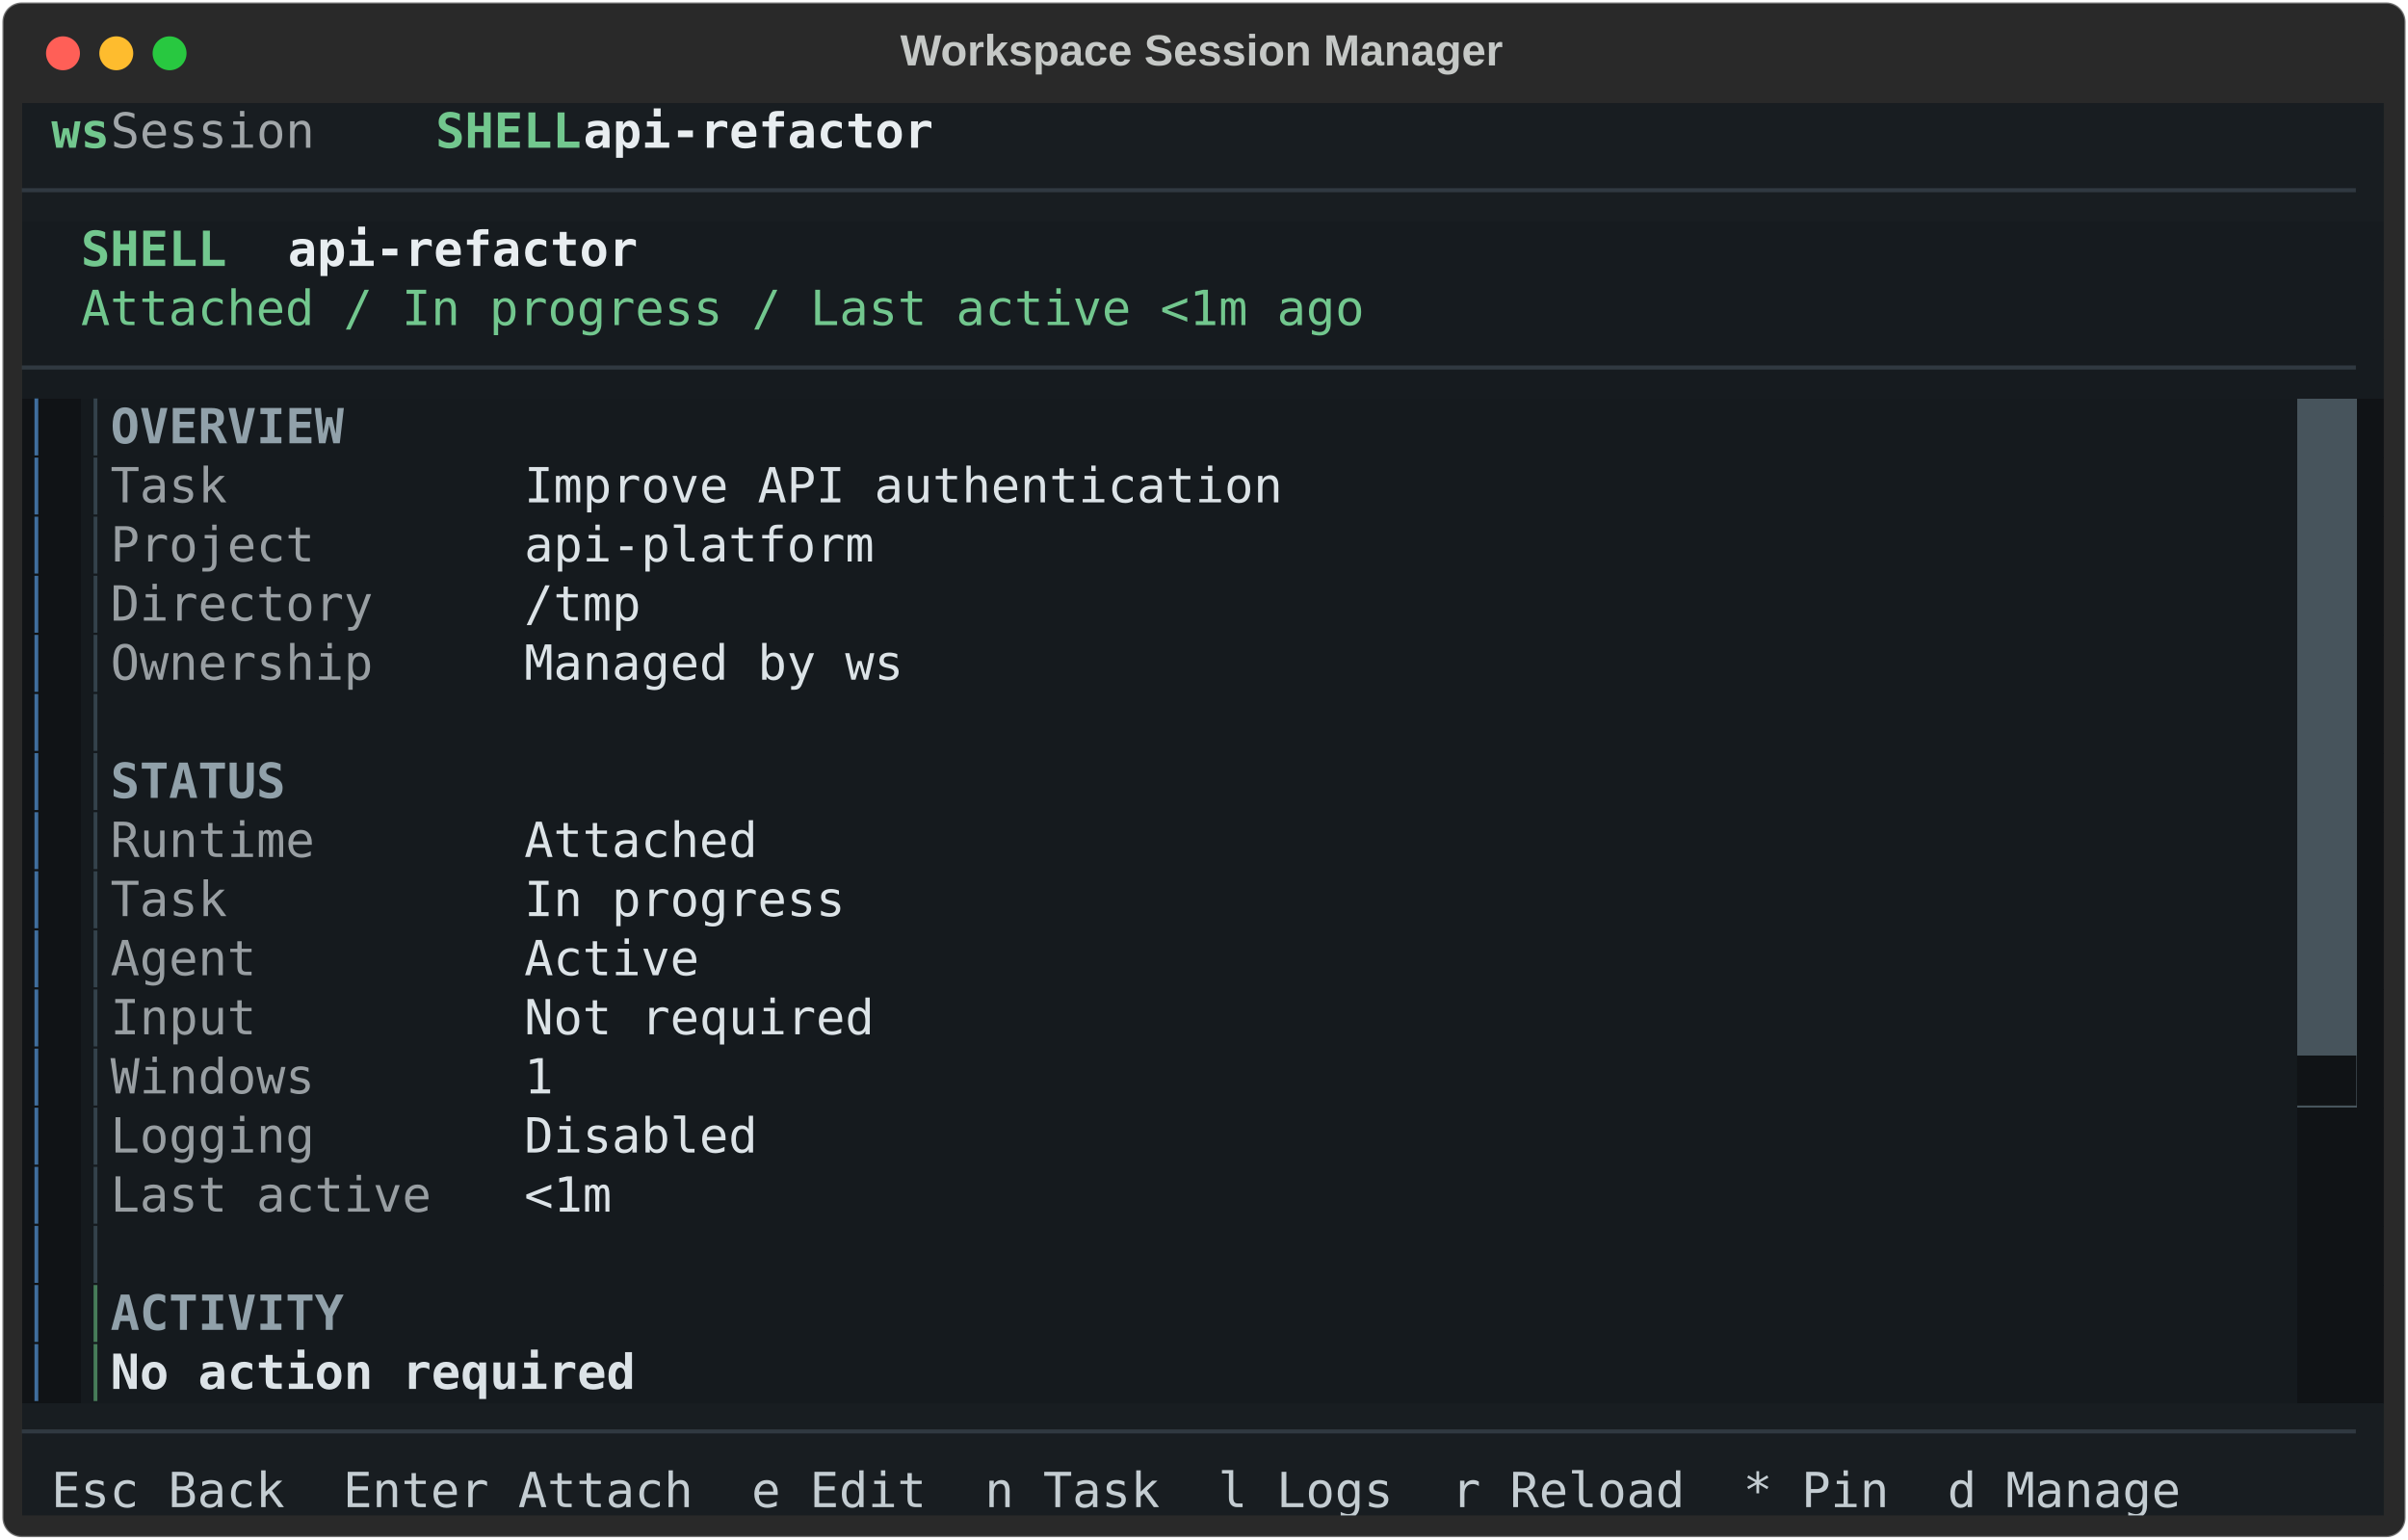
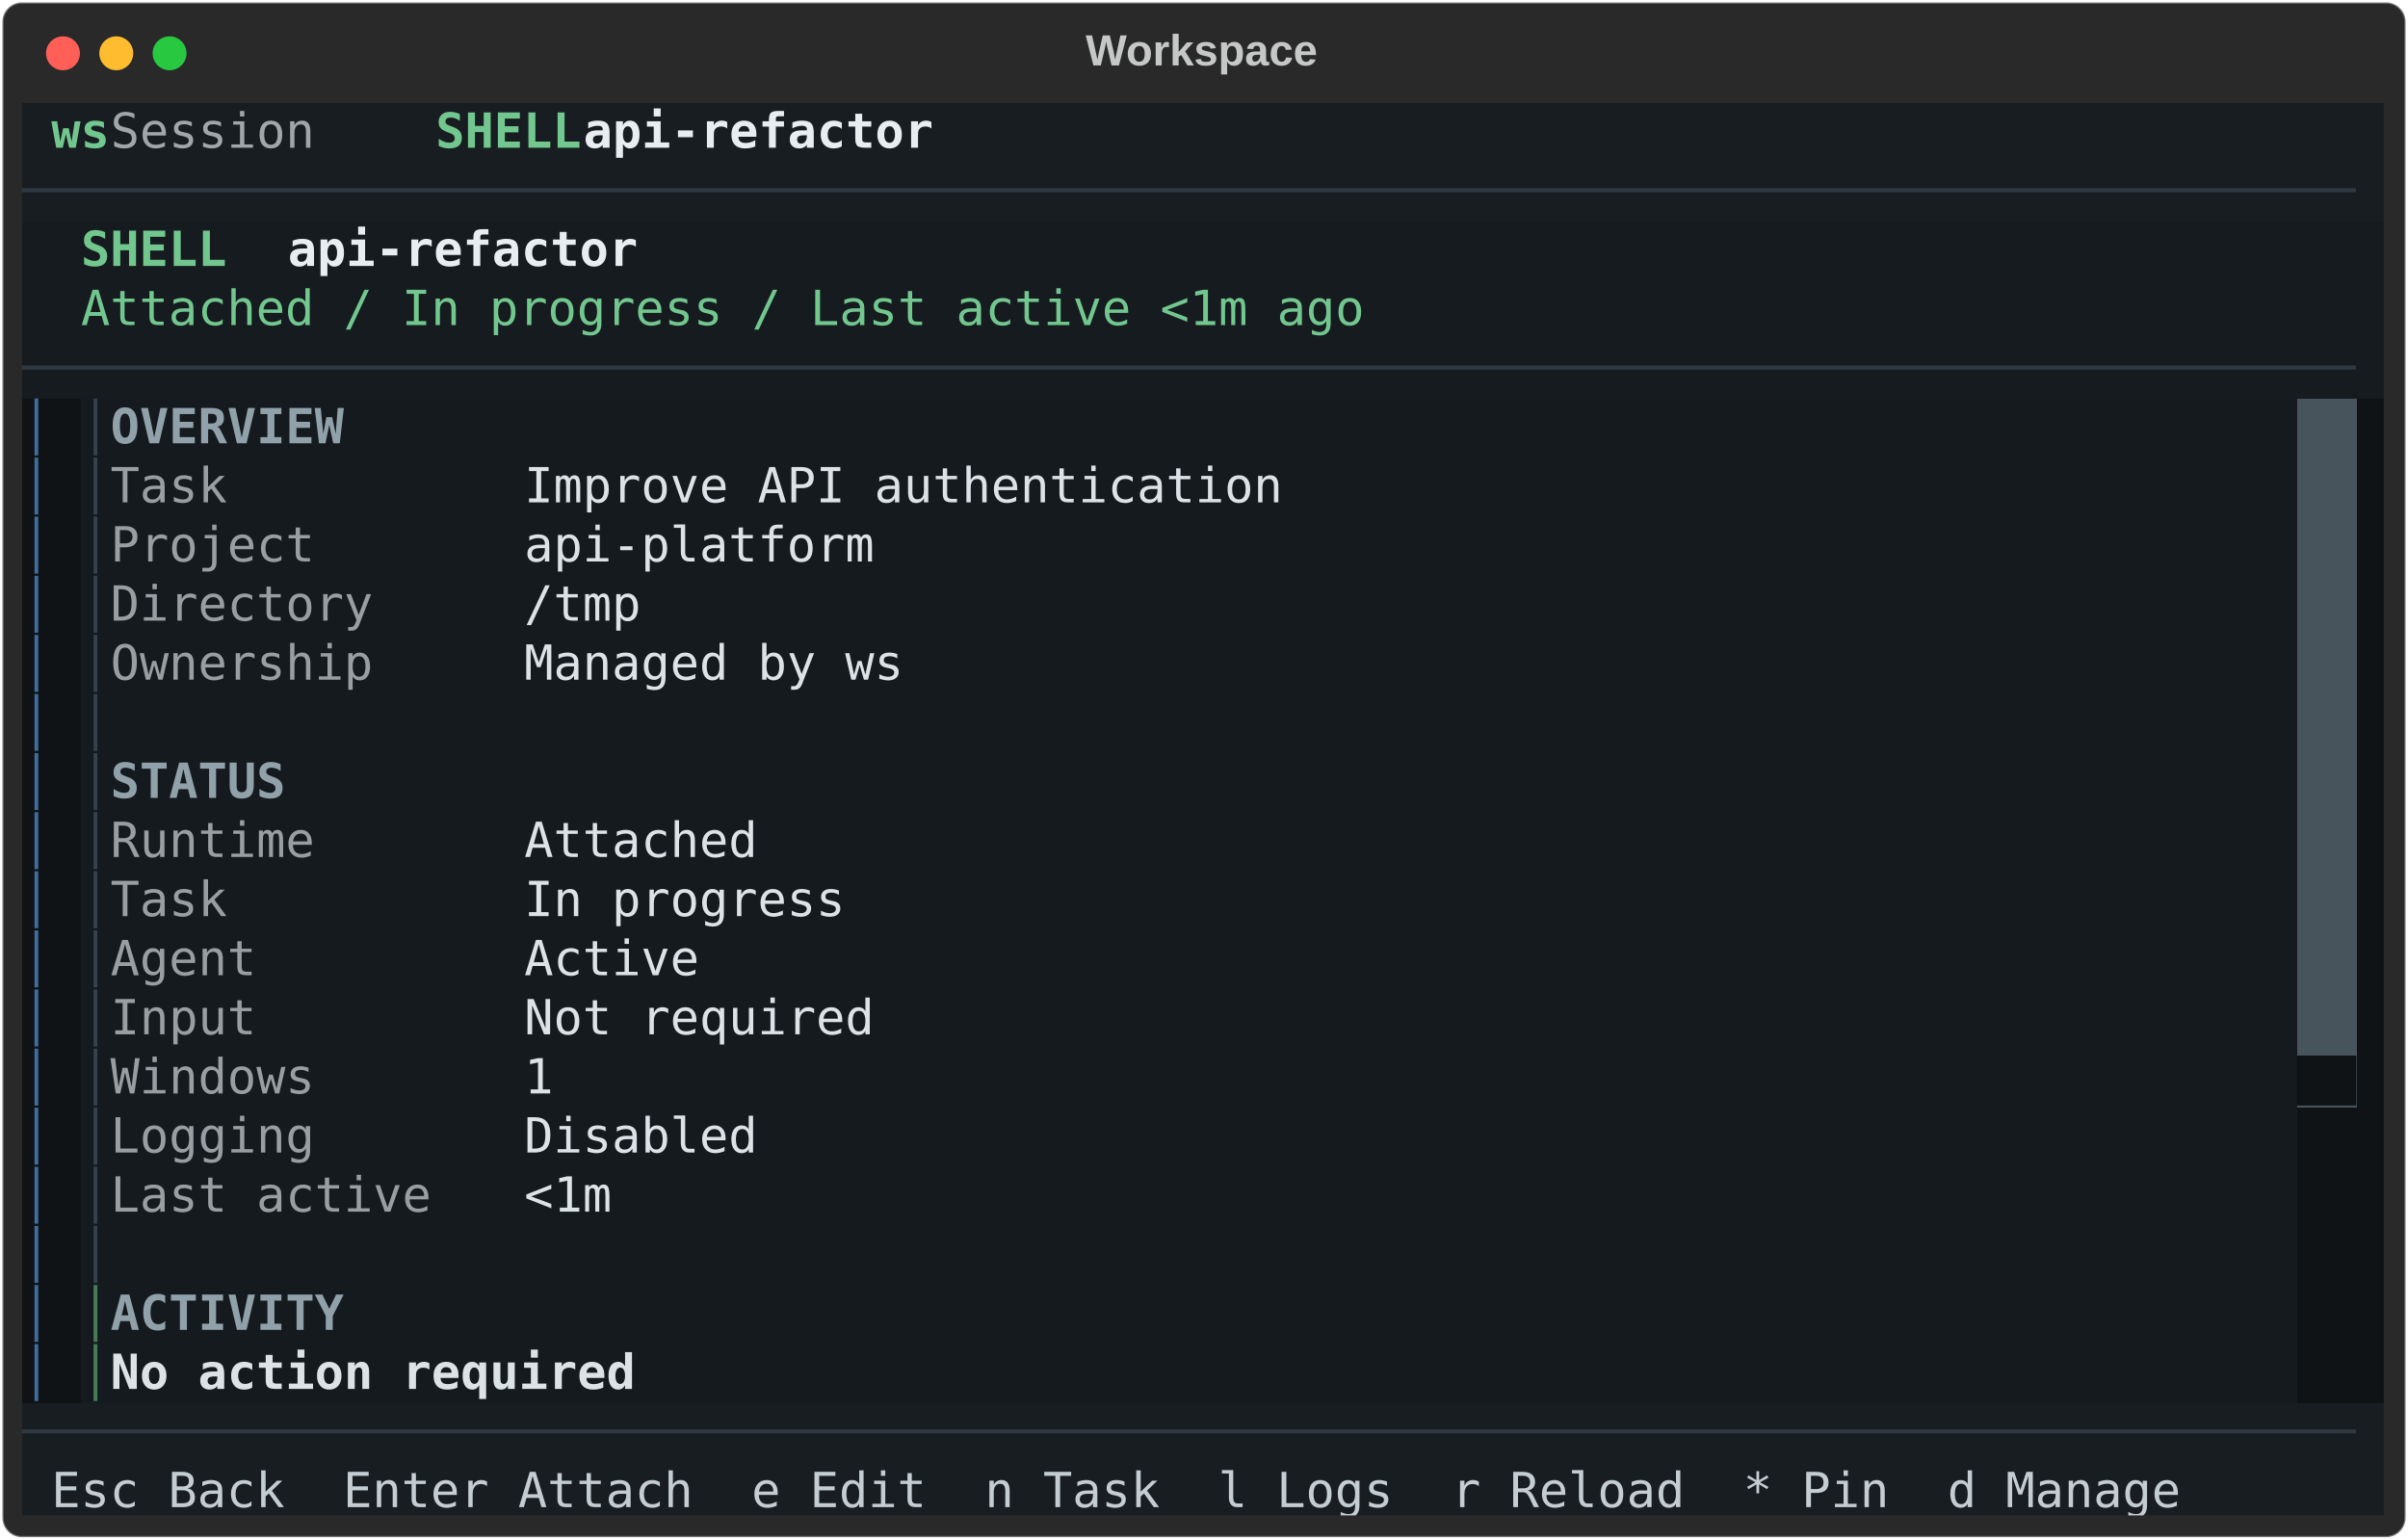
<svg xmlns="http://www.w3.org/2000/svg" class="rich-terminal" viewBox="0 0 994 635.6">
  <style>

    @font-face {
        font-family: "Fira Code";
        src: local("FiraCode-Regular"),
                url("https://cdnjs.cloudflare.com/ajax/libs/firacode/6.2.0/woff2/FiraCode-Regular.woff2") format("woff2"),
                url("https://cdnjs.cloudflare.com/ajax/libs/firacode/6.2.0/woff/FiraCode-Regular.woff") format("woff");
        font-style: normal;
        font-weight: 400;
    }
    @font-face {
        font-family: "Fira Code";
        src: local("FiraCode-Bold"),
                url("https://cdnjs.cloudflare.com/ajax/libs/firacode/6.2.0/woff2/FiraCode-Bold.woff2") format("woff2"),
                url("https://cdnjs.cloudflare.com/ajax/libs/firacode/6.2.0/woff/FiraCode-Bold.woff") format("woff");
        font-style: bold;
        font-weight: 700;
    }

    .terminal-matrix {
        font-family: Fira Code, monospace;
        font-size: 20px;
        line-height: 24.4px;
        font-variant-east-asian: full-width;
    }

    .terminal-title {
        font-size: 18px;
        font-weight: bold;
        font-family: arial;
    }

    .terminal-r1 { fill: #c5c8c6 }
.terminal-r2 { fill: #72c78e;font-weight: bold }
.terminal-r3 { fill: #a1a6a9 }
.terminal-r4 { fill: #e8edf0;font-weight: bold }
.terminal-r5 { fill: #303941 }
.terminal-r6 { fill: #72c78e }
.terminal-r7 { fill: #3f6e9d }
.terminal-r8 { fill: #34424b }
.terminal-r9 { fill: #91a1aa;font-weight: bold }
.terminal-r10 { fill: #101316 }
.terminal-r11 { fill: #989ea2 }
.terminal-r12 { fill: #dce3e7 }
.terminal-r13 { fill: #e8edf0 }
.terminal-r14 { fill: #477c59 }
.terminal-r15 { fill: #dce3e7;font-weight: bold }
.terminal-r16 { fill: #c4cdd2 }
    </style>
  <defs>
    <clipPath id="terminal-clip-terminal">
      <rect x="0" y="0" width="975.0" height="584.6" />
    </clipPath>
    <clipPath id="terminal-line-0">
      <rect x="0" y="1.5" width="976" height="24.65" />
    </clipPath>
    <clipPath id="terminal-line-1">
      <rect x="0" y="25.9" width="976" height="24.65" />
    </clipPath>
    <clipPath id="terminal-line-2">
      <rect x="0" y="50.3" width="976" height="24.65" />
    </clipPath>
    <clipPath id="terminal-line-3">
      <rect x="0" y="74.7" width="976" height="24.65" />
    </clipPath>
    <clipPath id="terminal-line-4">
      <rect x="0" y="99.1" width="976" height="24.65" />
    </clipPath>
    <clipPath id="terminal-line-5">
      <rect x="0" y="123.5" width="976" height="24.65" />
    </clipPath>
    <clipPath id="terminal-line-6">
      <rect x="0" y="147.9" width="976" height="24.65" />
    </clipPath>
    <clipPath id="terminal-line-7">
      <rect x="0" y="172.3" width="976" height="24.65" />
    </clipPath>
    <clipPath id="terminal-line-8">
      <rect x="0" y="196.7" width="976" height="24.65" />
    </clipPath>
    <clipPath id="terminal-line-9">
      <rect x="0" y="221.1" width="976" height="24.65" />
    </clipPath>
    <clipPath id="terminal-line-10">
      <rect x="0" y="245.5" width="976" height="24.65" />
    </clipPath>
    <clipPath id="terminal-line-11">
      <rect x="0" y="269.9" width="976" height="24.65" />
    </clipPath>
    <clipPath id="terminal-line-12">
      <rect x="0" y="294.3" width="976" height="24.65" />
    </clipPath>
    <clipPath id="terminal-line-13">
      <rect x="0" y="318.7" width="976" height="24.65" />
    </clipPath>
    <clipPath id="terminal-line-14">
      <rect x="0" y="343.1" width="976" height="24.65" />
    </clipPath>
    <clipPath id="terminal-line-15">
      <rect x="0" y="367.5" width="976" height="24.65" />
    </clipPath>
    <clipPath id="terminal-line-16">
      <rect x="0" y="391.9" width="976" height="24.65" />
    </clipPath>
    <clipPath id="terminal-line-17">
      <rect x="0" y="416.3" width="976" height="24.65" />
    </clipPath>
    <clipPath id="terminal-line-18">
      <rect x="0" y="440.7" width="976" height="24.65" />
    </clipPath>
    <clipPath id="terminal-line-19">
      <rect x="0" y="465.1" width="976" height="24.65" />
    </clipPath>
    <clipPath id="terminal-line-20">
      <rect x="0" y="489.5" width="976" height="24.65" />
    </clipPath>
    <clipPath id="terminal-line-21">
      <rect x="0" y="513.9" width="976" height="24.65" />
    </clipPath>
    <clipPath id="terminal-line-22">
      <rect x="0" y="538.3" width="976" height="24.65" />
    </clipPath>
  </defs>
  <rect fill="#292929" stroke="rgba(255,255,255,0.35)" stroke-width="1" x="1" y="1" width="992" height="633.6" rx="8" />
-   <text class="terminal-title" fill="#c5c8c6" text-anchor="middle" x="496" y="27">Workspace Session Manager</text>
+   <text class="terminal-title" fill="#c5c8c6" text-anchor="middle" x="496" y="27">Workspace</text>
  <g transform="translate(26,22)">
    <circle cx="0" cy="0" r="7" fill="#ff5f57" />
    <circle cx="22" cy="0" r="7" fill="#febc2e" />
    <circle cx="44" cy="0" r="7" fill="#28c840" />
  </g>
  <g transform="translate(9, 41)" clip-path="url(#terminal-clip-terminal)">
    <rect fill="#181d21" x="0" y="1.5" width="12.2" height="24.65" shape-rendering="crispEdges" />
    <rect fill="#181d21" x="12.2" y="1.5" width="24.4" height="24.65" shape-rendering="crispEdges" />
    <rect fill="#181d21" x="36.6" y="1.5" width="134.2" height="24.65" shape-rendering="crispEdges" />
    <rect fill="#181d21" x="170.8" y="1.5" width="61" height="24.65" shape-rendering="crispEdges" />
    <rect fill="#181d21" x="231.8" y="1.5" width="170.8" height="24.65" shape-rendering="crispEdges" />
    <rect fill="#181d21" x="402.6" y="1.5" width="573.4" height="24.65" shape-rendering="crispEdges" />
    <rect fill="#181d21" x="0" y="25.9" width="976" height="24.65" shape-rendering="crispEdges" />
    <rect fill="#161b1f" x="0" y="50.3" width="24.4" height="24.65" shape-rendering="crispEdges" />
    <rect fill="#161b1f" x="24.4" y="50.3" width="85.4" height="24.65" shape-rendering="crispEdges" />
    <rect fill="#161b1f" x="109.8" y="50.3" width="146.4" height="24.65" shape-rendering="crispEdges" />
    <rect fill="#161b1f" x="256.2" y="50.3" width="719.8" height="24.65" shape-rendering="crispEdges" />
    <rect fill="#161b1f" x="0" y="74.7" width="24.4" height="24.65" shape-rendering="crispEdges" />
    <rect fill="#161b1f" x="24.4" y="74.7" width="536.8" height="24.65" shape-rendering="crispEdges" />
    <rect fill="#161b1f" x="561.2" y="74.7" width="414.8" height="24.65" shape-rendering="crispEdges" />
    <rect fill="#161b1f" x="0" y="99.1" width="976" height="24.65" shape-rendering="crispEdges" />
    <rect fill="#101316" x="0" y="123.5" width="12.2" height="24.65" shape-rendering="crispEdges" />
    <rect fill="#101316" x="12.2" y="123.5" width="12.2" height="24.65" shape-rendering="crispEdges" />
    <rect fill="#151a1e" x="24.4" y="123.5" width="12.2" height="24.65" shape-rendering="crispEdges" />
    <rect fill="#151a1e" x="36.6" y="123.5" width="97.6" height="24.65" shape-rendering="crispEdges" />
    <rect fill="#151a1e" x="134.2" y="123.5" width="805.2" height="24.65" shape-rendering="crispEdges" />
    <rect fill="#47545c" x="939.4" y="123.5" width="24.4" height="24.65" shape-rendering="crispEdges" />
    <rect fill="#101316" x="963.8" y="123.5" width="12.2" height="24.65" shape-rendering="crispEdges" />
    <rect fill="#101316" x="0" y="147.9" width="12.2" height="24.65" shape-rendering="crispEdges" />
    <rect fill="#101316" x="12.2" y="147.9" width="12.2" height="24.65" shape-rendering="crispEdges" />
    <rect fill="#151a1e" x="24.4" y="147.9" width="12.2" height="24.65" shape-rendering="crispEdges" />
    <rect fill="#151a1e" x="36.6" y="147.9" width="170.8" height="24.65" shape-rendering="crispEdges" />
    <rect fill="#151a1e" x="207.4" y="147.9" width="317.2" height="24.65" shape-rendering="crispEdges" />
    <rect fill="#151a1e" x="524.6" y="147.9" width="414.8" height="24.65" shape-rendering="crispEdges" />
    <rect fill="#47545c" x="939.4" y="147.9" width="24.4" height="24.65" shape-rendering="crispEdges" />
    <rect fill="#101316" x="963.8" y="147.9" width="12.2" height="24.65" shape-rendering="crispEdges" />
    <rect fill="#101316" x="0" y="172.3" width="12.2" height="24.65" shape-rendering="crispEdges" />
    <rect fill="#101316" x="12.2" y="172.3" width="12.2" height="24.65" shape-rendering="crispEdges" />
    <rect fill="#151a1e" x="24.4" y="172.3" width="12.2" height="24.65" shape-rendering="crispEdges" />
    <rect fill="#151a1e" x="36.6" y="172.3" width="170.8" height="24.65" shape-rendering="crispEdges" />
    <rect fill="#151a1e" x="207.4" y="172.3" width="146.4" height="24.65" shape-rendering="crispEdges" />
    <rect fill="#151a1e" x="353.8" y="172.3" width="585.6" height="24.65" shape-rendering="crispEdges" />
    <rect fill="#47545c" x="939.4" y="172.3" width="24.4" height="24.65" shape-rendering="crispEdges" />
    <rect fill="#101316" x="963.8" y="172.3" width="12.2" height="24.65" shape-rendering="crispEdges" />
    <rect fill="#101316" x="0" y="196.7" width="12.2" height="24.65" shape-rendering="crispEdges" />
    <rect fill="#101316" x="12.2" y="196.7" width="12.2" height="24.65" shape-rendering="crispEdges" />
    <rect fill="#151a1e" x="24.4" y="196.7" width="12.2" height="24.65" shape-rendering="crispEdges" />
    <rect fill="#151a1e" x="36.6" y="196.7" width="170.8" height="24.65" shape-rendering="crispEdges" />
    <rect fill="#151a1e" x="207.4" y="196.7" width="48.8" height="24.65" shape-rendering="crispEdges" />
    <rect fill="#151a1e" x="256.2" y="196.7" width="683.2" height="24.65" shape-rendering="crispEdges" />
    <rect fill="#47545c" x="939.4" y="196.7" width="24.4" height="24.65" shape-rendering="crispEdges" />
    <rect fill="#101316" x="963.8" y="196.7" width="12.2" height="24.65" shape-rendering="crispEdges" />
    <rect fill="#101316" x="0" y="221.1" width="12.2" height="24.65" shape-rendering="crispEdges" />
    <rect fill="#101316" x="12.2" y="221.1" width="12.2" height="24.65" shape-rendering="crispEdges" />
    <rect fill="#151a1e" x="24.4" y="221.1" width="12.2" height="24.65" shape-rendering="crispEdges" />
    <rect fill="#151a1e" x="36.6" y="221.1" width="170.8" height="24.65" shape-rendering="crispEdges" />
    <rect fill="#151a1e" x="207.4" y="221.1" width="158.6" height="24.65" shape-rendering="crispEdges" />
    <rect fill="#151a1e" x="366" y="221.1" width="573.4" height="24.65" shape-rendering="crispEdges" />
    <rect fill="#47545c" x="939.4" y="221.1" width="24.4" height="24.65" shape-rendering="crispEdges" />
    <rect fill="#101316" x="963.8" y="221.1" width="12.2" height="24.65" shape-rendering="crispEdges" />
    <rect fill="#101316" x="0" y="245.5" width="12.2" height="24.65" shape-rendering="crispEdges" />
    <rect fill="#101316" x="12.2" y="245.5" width="12.2" height="24.65" shape-rendering="crispEdges" />
    <rect fill="#151a1e" x="24.4" y="245.5" width="12.2" height="24.65" shape-rendering="crispEdges" />
    <rect fill="#151a1e" x="36.6" y="245.5" width="0" height="24.65" shape-rendering="crispEdges" />
    <rect fill="#151a1e" x="36.6" y="245.5" width="902.8" height="24.65" shape-rendering="crispEdges" />
    <rect fill="#47545c" x="939.4" y="245.5" width="24.4" height="24.65" shape-rendering="crispEdges" />
    <rect fill="#101316" x="963.8" y="245.5" width="12.2" height="24.65" shape-rendering="crispEdges" />
    <rect fill="#101316" x="0" y="269.9" width="12.2" height="24.65" shape-rendering="crispEdges" />
    <rect fill="#101316" x="12.2" y="269.9" width="12.2" height="24.65" shape-rendering="crispEdges" />
    <rect fill="#151a1e" x="24.4" y="269.9" width="12.2" height="24.65" shape-rendering="crispEdges" />
    <rect fill="#151a1e" x="36.6" y="269.9" width="73.2" height="24.65" shape-rendering="crispEdges" />
    <rect fill="#151a1e" x="109.8" y="269.9" width="829.6" height="24.65" shape-rendering="crispEdges" />
    <rect fill="#47545c" x="939.4" y="269.9" width="24.4" height="24.65" shape-rendering="crispEdges" />
    <rect fill="#101316" x="963.8" y="269.9" width="12.2" height="24.65" shape-rendering="crispEdges" />
    <rect fill="#101316" x="0" y="294.3" width="12.2" height="24.65" shape-rendering="crispEdges" />
    <rect fill="#101316" x="12.2" y="294.3" width="12.2" height="24.65" shape-rendering="crispEdges" />
    <rect fill="#151a1e" x="24.4" y="294.3" width="12.2" height="24.65" shape-rendering="crispEdges" />
    <rect fill="#151a1e" x="36.6" y="294.3" width="170.8" height="24.65" shape-rendering="crispEdges" />
    <rect fill="#151a1e" x="207.4" y="294.3" width="97.6" height="24.65" shape-rendering="crispEdges" />
    <rect fill="#151a1e" x="305" y="294.3" width="634.4" height="24.65" shape-rendering="crispEdges" />
    <rect fill="#47545c" x="939.4" y="294.3" width="24.4" height="24.65" shape-rendering="crispEdges" />
    <rect fill="#101316" x="963.8" y="294.3" width="12.2" height="24.65" shape-rendering="crispEdges" />
    <rect fill="#101316" x="0" y="318.7" width="12.2" height="24.65" shape-rendering="crispEdges" />
    <rect fill="#101316" x="12.2" y="318.7" width="12.2" height="24.65" shape-rendering="crispEdges" />
    <rect fill="#151a1e" x="24.4" y="318.7" width="12.2" height="24.65" shape-rendering="crispEdges" />
    <rect fill="#151a1e" x="36.6" y="318.7" width="170.8" height="24.65" shape-rendering="crispEdges" />
    <rect fill="#151a1e" x="207.4" y="318.7" width="134.2" height="24.65" shape-rendering="crispEdges" />
    <rect fill="#151a1e" x="341.6" y="318.7" width="597.8" height="24.65" shape-rendering="crispEdges" />
    <rect fill="#47545c" x="939.4" y="318.7" width="24.4" height="24.65" shape-rendering="crispEdges" />
    <rect fill="#101316" x="963.8" y="318.7" width="12.2" height="24.65" shape-rendering="crispEdges" />
    <rect fill="#101316" x="0" y="343.1" width="12.2" height="24.65" shape-rendering="crispEdges" />
    <rect fill="#101316" x="12.2" y="343.1" width="12.2" height="24.65" shape-rendering="crispEdges" />
    <rect fill="#151a1e" x="24.4" y="343.1" width="12.2" height="24.65" shape-rendering="crispEdges" />
    <rect fill="#151a1e" x="36.6" y="343.1" width="170.8" height="24.65" shape-rendering="crispEdges" />
    <rect fill="#151a1e" x="207.4" y="343.1" width="73.2" height="24.65" shape-rendering="crispEdges" />
    <rect fill="#151a1e" x="280.6" y="343.1" width="658.8" height="24.65" shape-rendering="crispEdges" />
    <rect fill="#47545c" x="939.4" y="343.1" width="24.4" height="24.65" shape-rendering="crispEdges" />
    <rect fill="#101316" x="963.8" y="343.1" width="12.2" height="24.65" shape-rendering="crispEdges" />
    <rect fill="#101316" x="0" y="367.5" width="12.2" height="24.65" shape-rendering="crispEdges" />
    <rect fill="#101316" x="12.2" y="367.5" width="12.2" height="24.65" shape-rendering="crispEdges" />
    <rect fill="#151a1e" x="24.4" y="367.5" width="12.2" height="24.65" shape-rendering="crispEdges" />
    <rect fill="#151a1e" x="36.6" y="367.5" width="170.8" height="24.65" shape-rendering="crispEdges" />
    <rect fill="#151a1e" x="207.4" y="367.5" width="146.4" height="24.65" shape-rendering="crispEdges" />
    <rect fill="#151a1e" x="353.8" y="367.5" width="585.6" height="24.65" shape-rendering="crispEdges" />
    <rect fill="#47545c" x="939.4" y="367.5" width="24.4" height="24.65" shape-rendering="crispEdges" />
    <rect fill="#101316" x="963.8" y="367.5" width="12.2" height="24.65" shape-rendering="crispEdges" />
    <rect fill="#101316" x="0" y="391.9" width="12.2" height="24.65" shape-rendering="crispEdges" />
    <rect fill="#101316" x="12.2" y="391.9" width="12.2" height="24.65" shape-rendering="crispEdges" />
    <rect fill="#151a1e" x="24.4" y="391.9" width="12.2" height="24.65" shape-rendering="crispEdges" />
    <rect fill="#151a1e" x="36.6" y="391.9" width="170.8" height="24.65" shape-rendering="crispEdges" />
    <rect fill="#151a1e" x="207.4" y="391.9" width="12.2" height="24.65" shape-rendering="crispEdges" />
    <rect fill="#151a1e" x="219.6" y="391.9" width="719.8" height="24.65" shape-rendering="crispEdges" />
    <rect fill="#47545c" x="939.4" y="391.9" width="24.4" height="24.65" shape-rendering="crispEdges" />
    <rect fill="#101316" x="963.8" y="391.9" width="12.2" height="24.65" shape-rendering="crispEdges" />
    <rect fill="#101316" x="0" y="416.3" width="12.2" height="24.65" shape-rendering="crispEdges" />
    <rect fill="#101316" x="12.2" y="416.3" width="12.2" height="24.65" shape-rendering="crispEdges" />
    <rect fill="#151a1e" x="24.4" y="416.3" width="12.2" height="24.65" shape-rendering="crispEdges" />
    <rect fill="#151a1e" x="36.6" y="416.3" width="170.8" height="24.65" shape-rendering="crispEdges" />
    <rect fill="#151a1e" x="207.4" y="416.3" width="97.6" height="24.65" shape-rendering="crispEdges" />
    <rect fill="#151a1e" x="305" y="416.3" width="634.4" height="24.65" shape-rendering="crispEdges" />
    <rect fill="#101316" x="939.4" y="416.3" width="24.4" height="24.65" shape-rendering="crispEdges" />
    <rect fill="#101316" x="963.8" y="416.3" width="12.2" height="24.65" shape-rendering="crispEdges" />
    <rect fill="#101316" x="0" y="440.7" width="12.2" height="24.65" shape-rendering="crispEdges" />
    <rect fill="#101316" x="12.2" y="440.7" width="12.2" height="24.65" shape-rendering="crispEdges" />
    <rect fill="#151a1e" x="24.4" y="440.7" width="12.2" height="24.65" shape-rendering="crispEdges" />
    <rect fill="#151a1e" x="36.6" y="440.7" width="170.8" height="24.65" shape-rendering="crispEdges" />
    <rect fill="#151a1e" x="207.4" y="440.7" width="36.6" height="24.65" shape-rendering="crispEdges" />
    <rect fill="#151a1e" x="244" y="440.7" width="695.4" height="24.65" shape-rendering="crispEdges" />
    <rect fill="#101316" x="939.4" y="440.7" width="24.4" height="24.65" shape-rendering="crispEdges" />
    <rect fill="#101316" x="963.8" y="440.7" width="12.2" height="24.65" shape-rendering="crispEdges" />
    <rect fill="#101316" x="0" y="465.1" width="12.2" height="24.65" shape-rendering="crispEdges" />
    <rect fill="#101316" x="12.2" y="465.1" width="12.2" height="24.65" shape-rendering="crispEdges" />
    <rect fill="#151a1e" x="24.4" y="465.1" width="12.2" height="24.65" shape-rendering="crispEdges" />
    <rect fill="#151a1e" x="36.6" y="465.1" width="0" height="24.65" shape-rendering="crispEdges" />
    <rect fill="#151a1e" x="36.6" y="465.1" width="902.8" height="24.65" shape-rendering="crispEdges" />
    <rect fill="#101316" x="939.4" y="465.1" width="24.4" height="24.65" shape-rendering="crispEdges" />
    <rect fill="#101316" x="963.8" y="465.1" width="12.2" height="24.65" shape-rendering="crispEdges" />
    <rect fill="#101316" x="0" y="489.5" width="12.2" height="24.65" shape-rendering="crispEdges" />
    <rect fill="#101316" x="12.2" y="489.5" width="12.2" height="24.65" shape-rendering="crispEdges" />
    <rect fill="#151a1e" x="24.4" y="489.5" width="12.2" height="24.65" shape-rendering="crispEdges" />
    <rect fill="#151a1e" x="36.6" y="489.5" width="97.6" height="24.65" shape-rendering="crispEdges" />
    <rect fill="#151a1e" x="134.2" y="489.5" width="805.2" height="24.65" shape-rendering="crispEdges" />
    <rect fill="#101316" x="939.4" y="489.5" width="24.4" height="24.65" shape-rendering="crispEdges" />
    <rect fill="#101316" x="963.8" y="489.5" width="12.2" height="24.65" shape-rendering="crispEdges" />
    <rect fill="#101316" x="0" y="513.9" width="12.2" height="24.65" shape-rendering="crispEdges" />
    <rect fill="#101316" x="12.2" y="513.9" width="12.2" height="24.65" shape-rendering="crispEdges" />
    <rect fill="#151a1e" x="24.4" y="513.9" width="12.2" height="24.65" shape-rendering="crispEdges" />
    <rect fill="#151a1e" x="36.6" y="513.9" width="219.6" height="24.65" shape-rendering="crispEdges" />
    <rect fill="#151a1e" x="256.2" y="513.9" width="683.2" height="24.65" shape-rendering="crispEdges" />
    <rect fill="#101316" x="939.4" y="513.9" width="24.4" height="24.65" shape-rendering="crispEdges" />
    <rect fill="#101316" x="963.8" y="513.9" width="12.2" height="24.65" shape-rendering="crispEdges" />
    <rect fill="#181d21" x="0" y="538.3" width="976" height="24.65" shape-rendering="crispEdges" />
    <rect fill="#181d21" x="0" y="562.7" width="12.2" height="24.65" shape-rendering="crispEdges" />
    <rect fill="#181d21" x="12.2" y="562.7" width="890.6" height="24.65" shape-rendering="crispEdges" />
    <rect fill="#181d21" x="902.8" y="562.7" width="61" height="24.65" shape-rendering="crispEdges" />
    <rect fill="#181d21" x="963.8" y="562.7" width="12.2" height="24.65" shape-rendering="crispEdges" />
    <g class="terminal-matrix">
      <text class="terminal-r2" x="12.2" y="20" textLength="24.4" clip-path="url(#terminal-line-0)">ws</text>
      <text class="terminal-r3" x="36.6" y="20" textLength="134.2" clip-path="url(#terminal-line-0)">  Session  </text>
      <text class="terminal-r2" x="170.8" y="20" textLength="61" clip-path="url(#terminal-line-0)">SHELL</text>
      <text class="terminal-r4" x="231.8" y="20" textLength="170.8" clip-path="url(#terminal-line-0)">  api-refactor</text>
      <text class="terminal-r1" x="976" y="20" textLength="12.2" clip-path="url(#terminal-line-0)">
</text>
      <text class="terminal-r5" x="0" y="44.4" textLength="976" clip-path="url(#terminal-line-1)">────────────────────────────────────────────────────────────────────────────────</text>
      <text class="terminal-r1" x="976" y="44.4" textLength="12.2" clip-path="url(#terminal-line-1)">
</text>
      <text class="terminal-r2" x="24.4" y="68.8" textLength="85.4" clip-path="url(#terminal-line-2)">SHELL  </text>
      <text class="terminal-r4" x="109.8" y="68.8" textLength="146.4" clip-path="url(#terminal-line-2)">api-refactor</text>
      <text class="terminal-r1" x="976" y="68.8" textLength="12.2" clip-path="url(#terminal-line-2)">
</text>
      <text class="terminal-r6" x="24.4" y="93.2" textLength="536.8" clip-path="url(#terminal-line-3)">Attached / In progress / Last active &lt;1m ago</text>
      <text class="terminal-r1" x="976" y="93.2" textLength="12.2" clip-path="url(#terminal-line-3)">
</text>
      <text class="terminal-r5" x="0" y="117.6" textLength="976" clip-path="url(#terminal-line-4)">────────────────────────────────────────────────────────────────────────────────</text>
      <text class="terminal-r1" x="976" y="117.6" textLength="12.2" clip-path="url(#terminal-line-4)">
</text>
      <text class="terminal-r7" x="0" y="142" textLength="12.2" clip-path="url(#terminal-line-5)">│</text>
      <text class="terminal-r8" x="24.4" y="142" textLength="12.2" clip-path="url(#terminal-line-5)">│</text>
      <text class="terminal-r9" x="36.6" y="142" textLength="97.6" clip-path="url(#terminal-line-5)">OVERVIEW</text>
      <text class="terminal-r1" x="976" y="142" textLength="12.2" clip-path="url(#terminal-line-5)">
</text>
      <text class="terminal-r7" x="0" y="166.4" textLength="12.2" clip-path="url(#terminal-line-6)">│</text>
      <text class="terminal-r8" x="24.4" y="166.4" textLength="12.2" clip-path="url(#terminal-line-6)">│</text>
      <text class="terminal-r11" x="36.6" y="166.4" textLength="170.8" clip-path="url(#terminal-line-6)">Task          </text>
      <text class="terminal-r12" x="207.4" y="166.4" textLength="317.2" clip-path="url(#terminal-line-6)">Improve API authentication</text>
      <text class="terminal-r1" x="976" y="166.4" textLength="12.2" clip-path="url(#terminal-line-6)">
</text>
      <text class="terminal-r7" x="0" y="190.8" textLength="12.2" clip-path="url(#terminal-line-7)">│</text>
      <text class="terminal-r8" x="24.4" y="190.8" textLength="12.2" clip-path="url(#terminal-line-7)">│</text>
      <text class="terminal-r11" x="36.6" y="190.8" textLength="170.8" clip-path="url(#terminal-line-7)">Project       </text>
      <text class="terminal-r12" x="207.4" y="190.8" textLength="146.4" clip-path="url(#terminal-line-7)">api-platform</text>
      <text class="terminal-r1" x="976" y="190.8" textLength="12.2" clip-path="url(#terminal-line-7)">
</text>
      <text class="terminal-r7" x="0" y="215.2" textLength="12.2" clip-path="url(#terminal-line-8)">│</text>
      <text class="terminal-r8" x="24.4" y="215.2" textLength="12.2" clip-path="url(#terminal-line-8)">│</text>
      <text class="terminal-r11" x="36.6" y="215.2" textLength="170.8" clip-path="url(#terminal-line-8)">Directory     </text>
      <text class="terminal-r12" x="207.4" y="215.2" textLength="48.8" clip-path="url(#terminal-line-8)">/tmp</text>
      <text class="terminal-r1" x="976" y="215.2" textLength="12.2" clip-path="url(#terminal-line-8)">
</text>
      <text class="terminal-r7" x="0" y="239.6" textLength="12.2" clip-path="url(#terminal-line-9)">│</text>
      <text class="terminal-r8" x="24.4" y="239.6" textLength="12.2" clip-path="url(#terminal-line-9)">│</text>
      <text class="terminal-r11" x="36.6" y="239.6" textLength="170.8" clip-path="url(#terminal-line-9)">Ownership     </text>
      <text class="terminal-r12" x="207.4" y="239.6" textLength="158.6" clip-path="url(#terminal-line-9)">Managed by ws</text>
      <text class="terminal-r1" x="976" y="239.6" textLength="12.2" clip-path="url(#terminal-line-9)">
</text>
      <text class="terminal-r7" x="0" y="264" textLength="12.2" clip-path="url(#terminal-line-10)">│</text>
      <text class="terminal-r8" x="24.4" y="264" textLength="12.2" clip-path="url(#terminal-line-10)">│</text>
      <text class="terminal-r1" x="976" y="264" textLength="12.2" clip-path="url(#terminal-line-10)">
</text>
      <text class="terminal-r7" x="0" y="288.4" textLength="12.2" clip-path="url(#terminal-line-11)">│</text>
      <text class="terminal-r8" x="24.4" y="288.4" textLength="12.2" clip-path="url(#terminal-line-11)">│</text>
      <text class="terminal-r9" x="36.6" y="288.4" textLength="73.2" clip-path="url(#terminal-line-11)">STATUS</text>
      <text class="terminal-r1" x="976" y="288.4" textLength="12.2" clip-path="url(#terminal-line-11)">
</text>
      <text class="terminal-r7" x="0" y="312.8" textLength="12.2" clip-path="url(#terminal-line-12)">│</text>
      <text class="terminal-r8" x="24.4" y="312.8" textLength="12.2" clip-path="url(#terminal-line-12)">│</text>
      <text class="terminal-r11" x="36.6" y="312.8" textLength="170.8" clip-path="url(#terminal-line-12)">Runtime       </text>
      <text class="terminal-r12" x="207.4" y="312.8" textLength="97.6" clip-path="url(#terminal-line-12)">Attached</text>
      <text class="terminal-r1" x="976" y="312.8" textLength="12.2" clip-path="url(#terminal-line-12)">
</text>
      <text class="terminal-r7" x="0" y="337.2" textLength="12.2" clip-path="url(#terminal-line-13)">│</text>
      <text class="terminal-r8" x="24.4" y="337.2" textLength="12.2" clip-path="url(#terminal-line-13)">│</text>
      <text class="terminal-r11" x="36.6" y="337.2" textLength="170.8" clip-path="url(#terminal-line-13)">Task          </text>
      <text class="terminal-r12" x="207.4" y="337.2" textLength="134.2" clip-path="url(#terminal-line-13)">In progress</text>
      <text class="terminal-r1" x="976" y="337.2" textLength="12.2" clip-path="url(#terminal-line-13)">
</text>
      <text class="terminal-r7" x="0" y="361.6" textLength="12.2" clip-path="url(#terminal-line-14)">│</text>
      <text class="terminal-r8" x="24.4" y="361.6" textLength="12.2" clip-path="url(#terminal-line-14)">│</text>
      <text class="terminal-r11" x="36.6" y="361.6" textLength="170.8" clip-path="url(#terminal-line-14)">Agent         </text>
      <text class="terminal-r12" x="207.4" y="361.6" textLength="73.2" clip-path="url(#terminal-line-14)">Active</text>
      <text class="terminal-r1" x="976" y="361.6" textLength="12.2" clip-path="url(#terminal-line-14)">
</text>
      <text class="terminal-r7" x="0" y="386" textLength="12.2" clip-path="url(#terminal-line-15)">│</text>
      <text class="terminal-r8" x="24.4" y="386" textLength="12.2" clip-path="url(#terminal-line-15)">│</text>
      <text class="terminal-r11" x="36.6" y="386" textLength="170.8" clip-path="url(#terminal-line-15)">Input         </text>
      <text class="terminal-r12" x="207.4" y="386" textLength="146.4" clip-path="url(#terminal-line-15)">Not required</text>
      <text class="terminal-r1" x="976" y="386" textLength="12.2" clip-path="url(#terminal-line-15)">
</text>
      <text class="terminal-r7" x="0" y="410.4" textLength="12.2" clip-path="url(#terminal-line-16)">│</text>
      <text class="terminal-r8" x="24.4" y="410.4" textLength="12.2" clip-path="url(#terminal-line-16)">│</text>
      <text class="terminal-r11" x="36.6" y="410.4" textLength="170.8" clip-path="url(#terminal-line-16)">Windows       </text>
      <text class="terminal-r12" x="207.4" y="410.4" textLength="12.2" clip-path="url(#terminal-line-16)">1</text>
      <text class="terminal-r10" x="939.4" y="410.4" textLength="24.4" clip-path="url(#terminal-line-16)">▇▇</text>
      <text class="terminal-r1" x="976" y="410.4" textLength="12.2" clip-path="url(#terminal-line-16)">
</text>
      <text class="terminal-r7" x="0" y="434.8" textLength="12.2" clip-path="url(#terminal-line-17)">│</text>
      <text class="terminal-r8" x="24.4" y="434.8" textLength="12.2" clip-path="url(#terminal-line-17)">│</text>
      <text class="terminal-r11" x="36.6" y="434.8" textLength="170.8" clip-path="url(#terminal-line-17)">Logging       </text>
      <text class="terminal-r12" x="207.4" y="434.8" textLength="97.6" clip-path="url(#terminal-line-17)">Disabled</text>
      <text class="terminal-r1" x="976" y="434.8" textLength="12.2" clip-path="url(#terminal-line-17)">
</text>
      <text class="terminal-r7" x="0" y="459.2" textLength="12.2" clip-path="url(#terminal-line-18)">│</text>
      <text class="terminal-r8" x="24.4" y="459.2" textLength="12.2" clip-path="url(#terminal-line-18)">│</text>
      <text class="terminal-r11" x="36.6" y="459.2" textLength="170.8" clip-path="url(#terminal-line-18)">Last active   </text>
      <text class="terminal-r12" x="207.4" y="459.2" textLength="36.6" clip-path="url(#terminal-line-18)">&lt;1m</text>
      <text class="terminal-r1" x="976" y="459.2" textLength="12.2" clip-path="url(#terminal-line-18)">
</text>
      <text class="terminal-r7" x="0" y="483.6" textLength="12.2" clip-path="url(#terminal-line-19)">│</text>
      <text class="terminal-r8" x="24.4" y="483.6" textLength="12.2" clip-path="url(#terminal-line-19)">│</text>
      <text class="terminal-r1" x="976" y="483.6" textLength="12.2" clip-path="url(#terminal-line-19)">
</text>
      <text class="terminal-r7" x="0" y="508" textLength="12.2" clip-path="url(#terminal-line-20)">│</text>
      <text class="terminal-r14" x="24.4" y="508" textLength="12.2" clip-path="url(#terminal-line-20)">│</text>
      <text class="terminal-r9" x="36.6" y="508" textLength="97.6" clip-path="url(#terminal-line-20)">ACTIVITY</text>
      <text class="terminal-r1" x="976" y="508" textLength="12.2" clip-path="url(#terminal-line-20)">
</text>
      <text class="terminal-r7" x="0" y="532.4" textLength="12.2" clip-path="url(#terminal-line-21)">│</text>
      <text class="terminal-r14" x="24.4" y="532.4" textLength="12.2" clip-path="url(#terminal-line-21)">│</text>
      <text class="terminal-r15" x="36.6" y="532.4" textLength="219.6" clip-path="url(#terminal-line-21)">No action required</text>
      <text class="terminal-r1" x="976" y="532.4" textLength="12.2" clip-path="url(#terminal-line-21)">
</text>
      <text class="terminal-r5" x="0" y="556.8" textLength="976" clip-path="url(#terminal-line-22)">────────────────────────────────────────────────────────────────────────────────</text>
      <text class="terminal-r1" x="976" y="556.8" textLength="12.2" clip-path="url(#terminal-line-22)">
</text>
      <text class="terminal-r16" x="12.2" y="581.2" textLength="890.6" clip-path="url(#terminal-line-23)">Esc Back  Enter Attach  e Edit  n Task  l Logs  r Reload  * Pin  d Manage</text>
    </g>
  </g>
</svg>
